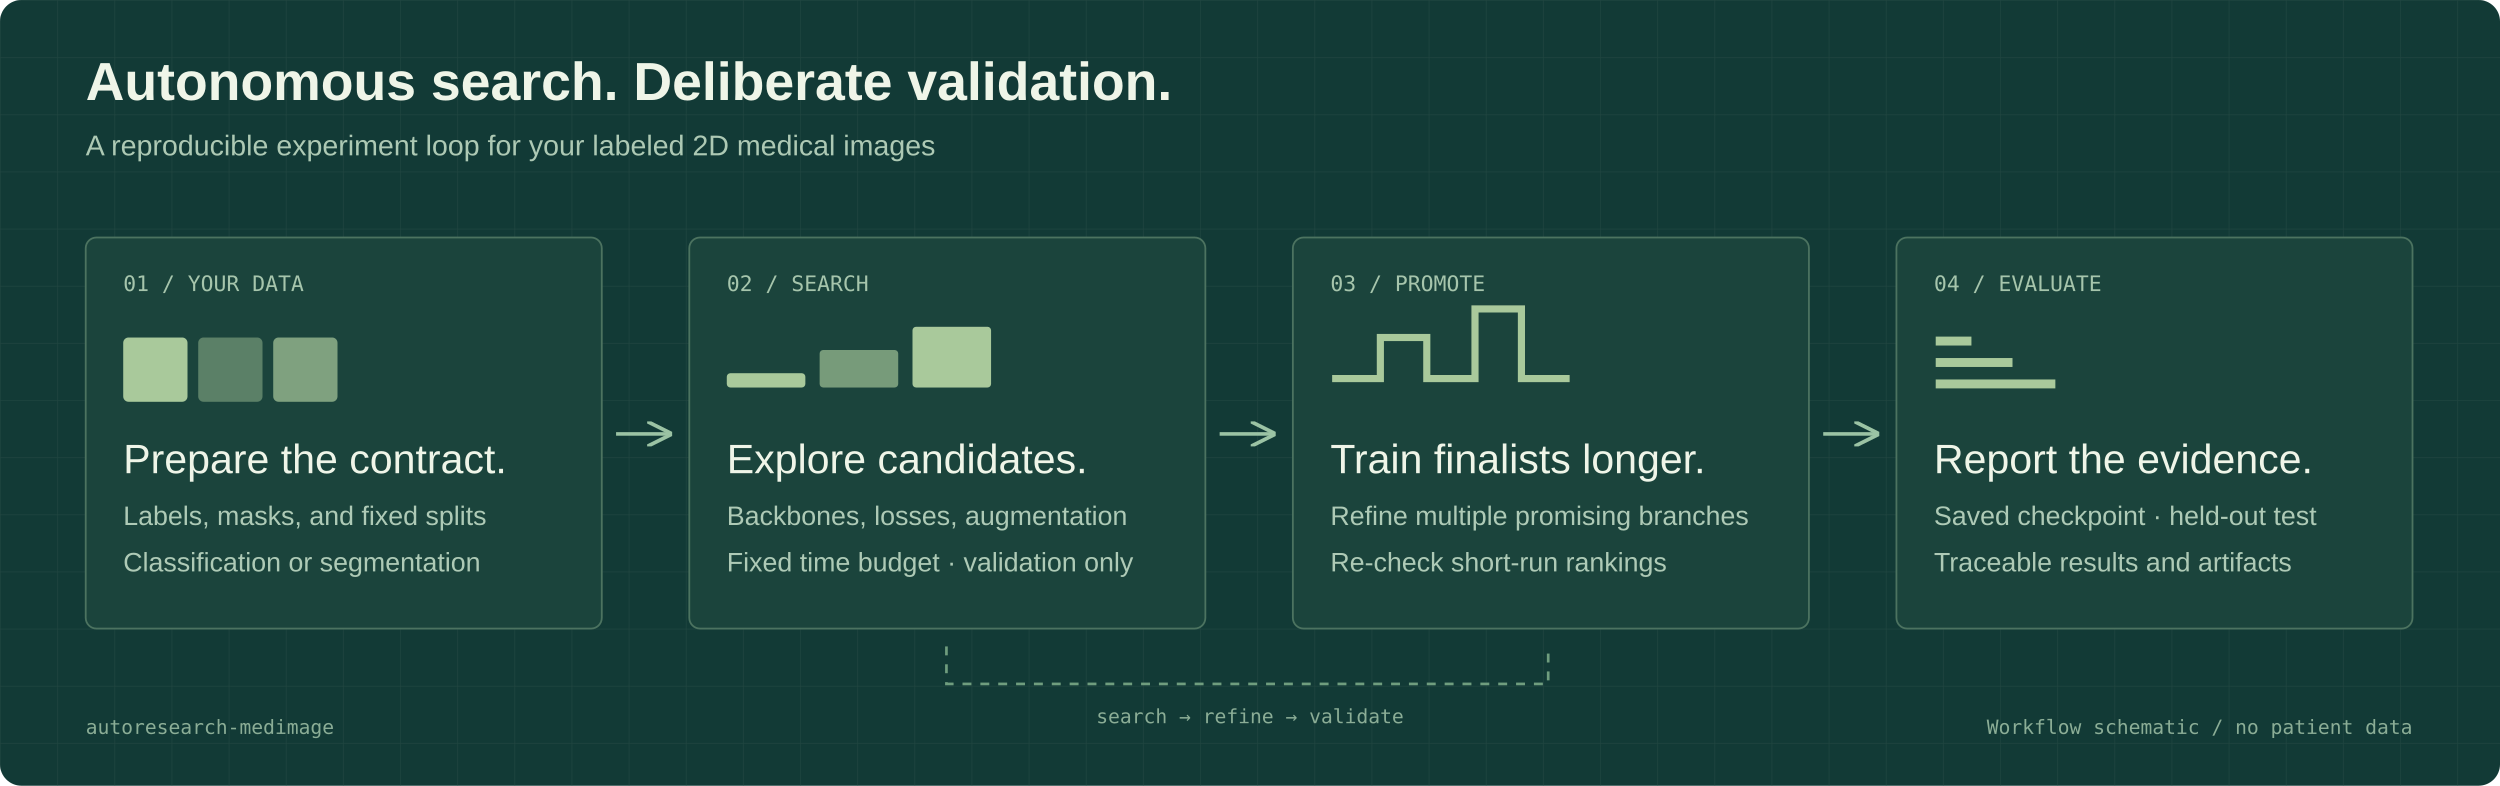
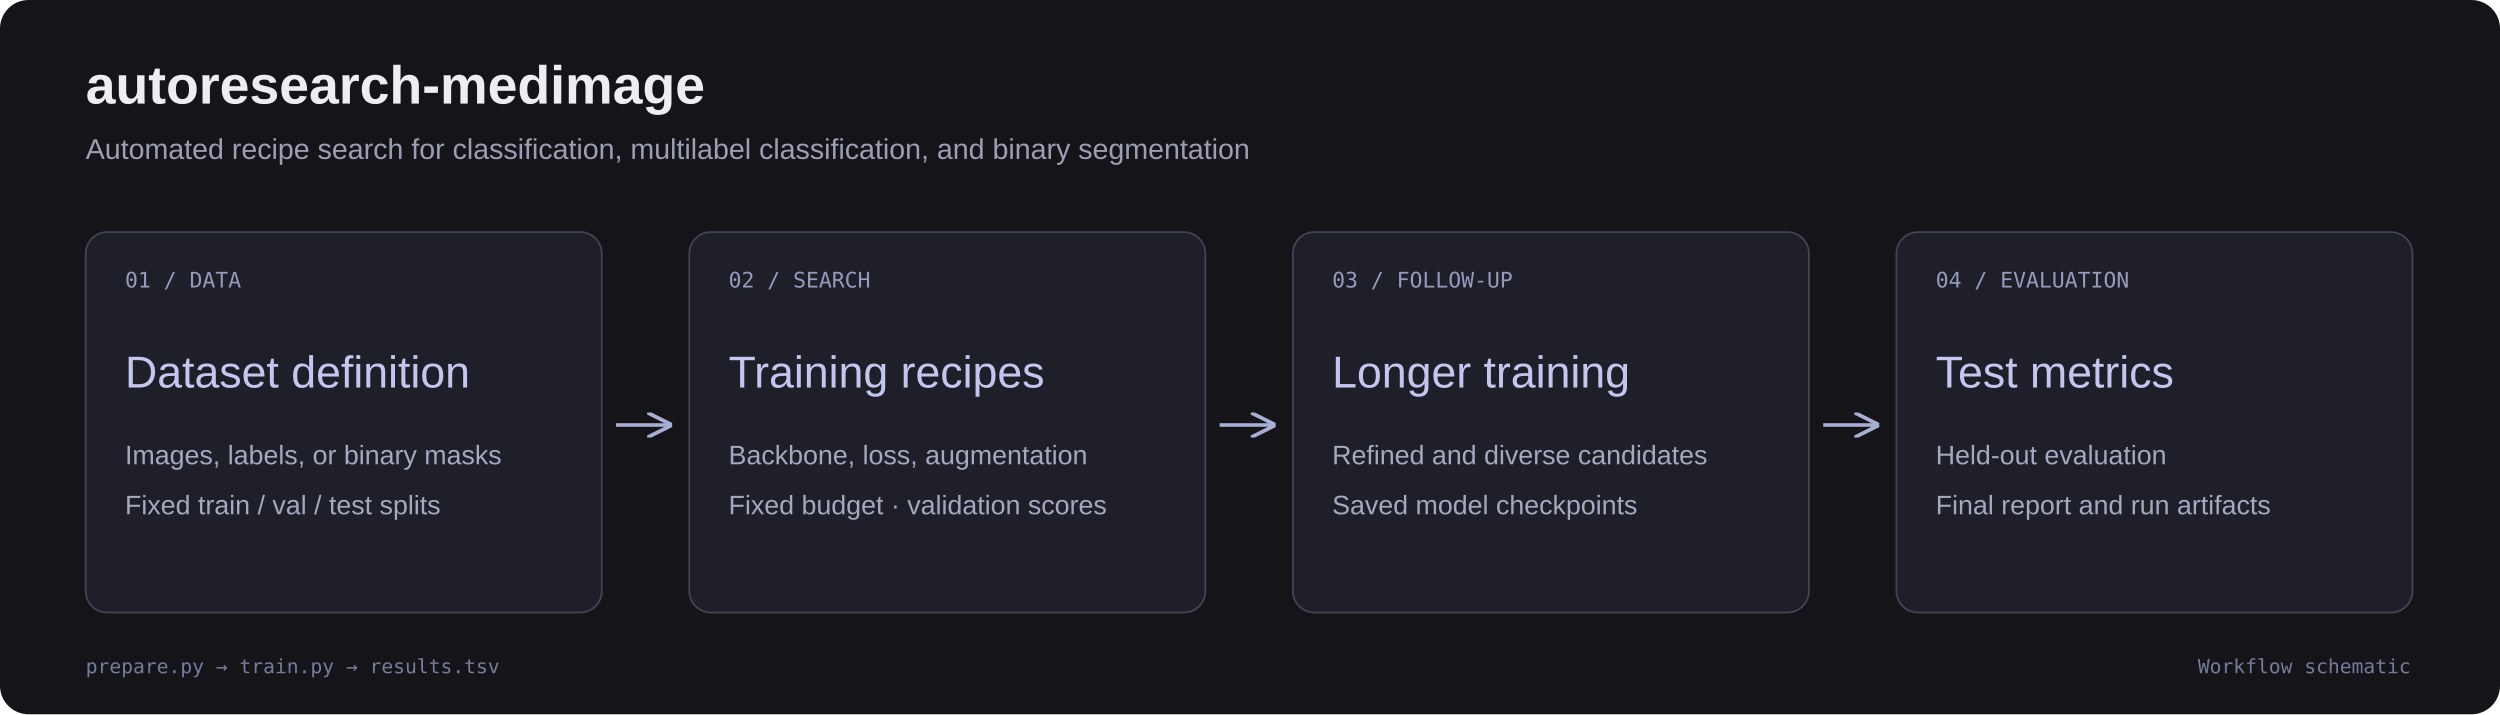
- <svg xmlns="http://www.w3.org/2000/svg" width="1400" height="440" viewBox="0 0 1400 440" role="img" aria-labelledby="title desc">
+ <svg xmlns="http://www.w3.org/2000/svg" width="1400" height="400" viewBox="0 0 1400 400" role="img" aria-labelledby="title desc">
  <defs>
-     <pattern id="grid" width="32" height="32" patternUnits="userSpaceOnUse">
-       <path d="M32 0H0V32" fill="none" stroke="#30514b" stroke-width=".7" />
-     </pattern>
    <marker id="arrow" viewBox="0 0 10 10" refX="9" refY="5" markerWidth="7" markerHeight="7" orient="auto">
-       <path d="M0 0 10 5 0 10" fill="none" stroke="#9bc3a4" stroke-width="1.5" />
+       <path d="M0 0 10 5 0 10" fill="none" stroke="#a8afd4" stroke-width="1.5" />
    </marker>
  </defs>
-   <rect width="1400" height="440" rx="12" fill="#123a36" />
-   <rect width="1400" height="440" rx="12" fill="url(#grid)" opacity=".5" />
+   <rect width="1400" height="400" rx="16" fill="#151519" />
  <g font-family="Arial,sans-serif">
-     <text x="48" y="56" fill="#eff5e8" font-size="30" font-weight="600">Autonomous search. Deliberate validation.</text>
-     <text x="48" y="87" fill="#adc9b4" font-size="16">A reproducible experiment loop for your labeled 2D medical images</text>
-     <g fill="#1b443c" stroke="#4c7360">
-       <rect x="48" y="133" width="289" height="219" rx="6" />
-       <rect x="386" y="133" width="289" height="219" rx="6" />
-       <rect x="724" y="133" width="289" height="219" rx="6" />
-       <rect x="1062" y="133" width="289" height="219" rx="6" />
+     <text x="48" y="58" fill="#ededf2" font-size="30" font-weight="600">autoresearch-medimage</text>
+     <text x="48" y="89" fill="#9c9fb3" font-size="16">Automated recipe search for classification, multilabel classification, and binary segmentation</text>
+     <g fill="#1e1f29" stroke="#414454">
+       <rect x="48" y="130" width="289" height="213" rx="12" />
+       <rect x="386" y="130" width="289" height="213" rx="12" />
+       <rect x="724" y="130" width="289" height="213" rx="12" />
+       <rect x="1062" y="130" width="289" height="213" rx="12" />
    </g>
-     <g font-family="monospace" fill="#a6c5ac" font-size="12">
-       <text x="69" y="163">01 / YOUR DATA</text>
-       <text x="407" y="163">02 / SEARCH</text>
-       <text x="745" y="163">03 / PROMOTE</text>
-       <text x="1083" y="163">04 / EVALUATE</text>
+     <g fill="none" stroke="#a8afd4" stroke-width="2" marker-end="url(#arrow)">
+       <path d="M345 238H375" />
+       <path d="M683 238H713" />
+       <path d="M1021 238H1051" />
    </g>
-     <g fill="none" stroke="#9bc3a4" stroke-width="2" marker-end="url(#arrow)">
-       <path d="M345 243H375" />
-       <path d="M683 243H713" />
-       <path d="M1021 243H1051" />
+     <g font-family="monospace" fill="#949bbd" font-size="12">
+       <text x="70" y="161">01 / DATA</text>
+       <text x="408" y="161">02 / SEARCH</text>
+       <text x="746" y="161">03 / FOLLOW-UP</text>
+       <text x="1084" y="161">04 / EVALUATION</text>
    </g>
-     <g fill="#a9c99b">
-       <rect x="69" y="189" width="36" height="36" rx="3" />
-       <rect x="111" y="189" width="36" height="36" rx="3" opacity=".45" />
-       <rect x="153" y="189" width="36" height="36" rx="3" opacity=".7" />
-       <rect x="407" y="209" width="44" height="8" rx="2" />
-       <rect x="459" y="196" width="44" height="21" rx="2" opacity=".65" />
-       <rect x="511" y="183" width="44" height="34" rx="2" />
-       <path d="M746 212h27v-23h26v23h27v-39h26v39h27" fill="none" stroke="#a9c99b" stroke-width="4" />
-       <path d="M1084 191h20m-20 12h43m-43 12h67" fill="none" stroke="#a9c99b" stroke-width="5" />
+     <g fill="#c3c7ef" font-size="25">
+       <text x="70" y="217">Dataset definition</text>
+       <text x="408" y="217">Training recipes</text>
+       <text x="746" y="217">Longer training</text>
+       <text x="1084" y="217">Test metrics</text>
    </g>
-     <g fill="#eff5e8" font-size="23">
-       <text x="69" y="265">Prepare the contract.</text>
-       <text x="407" y="265">Explore candidates.</text>
-       <text x="745" y="265">Train finalists longer.</text>
-       <text x="1083" y="265">Report the evidence.</text>
+     <g fill="#a4a9c0" font-size="15">
+       <text x="70" y="260">Images, labels, or binary masks</text>
+       <text x="70" y="288">Fixed train / val / test splits</text>
+       <text x="408" y="260">Backbone, loss, augmentation</text>
+       <text x="408" y="288">Fixed budget · validation scores</text>
+       <text x="746" y="260">Refined and diverse candidates</text>
+       <text x="746" y="288">Saved model checkpoints</text>
+       <text x="1084" y="260">Held-out evaluation</text>
+       <text x="1084" y="288">Final report and run artifacts</text>
    </g>
-     <g fill="#aecab6" font-size="15">
-       <text x="69" y="294">Labels, masks, and fixed splits</text>
-       <text x="69" y="320">Classification or segmentation</text>
-       <text x="407" y="294">Backbones, losses, augmentation</text>
-       <text x="407" y="320">Fixed time budget · validation only</text>
-       <text x="745" y="294">Refine multiple promising branches</text>
-       <text x="745" y="320">Re-check short-run rankings</text>
-       <text x="1083" y="294">Saved checkpoint · held-out test</text>
-       <text x="1083" y="320">Traceable results and artifacts</text>
-     </g>
-     <path d="M530 362v21h337v-21" fill="none" stroke="#6f9d7e" stroke-width="1.5" stroke-dasharray="5 5" />
-     <g font-family="monospace" fill="#8bad96" font-size="11">
-       <text x="48" y="411">autoresearch-medimage</text>
-       <text x="700" y="405" text-anchor="middle">search → refine → validate</text>
-       <text x="1351" y="411" text-anchor="end">Workflow schematic / no patient data</text>
+     <g font-family="monospace" fill="#747c9b" font-size="11">
+       <text x="48" y="377">prepare.py → train.py → results.tsv</text>
+       <text x="1350" y="377" text-anchor="end">Workflow schematic</text>
    </g>
  </g>
</svg>
